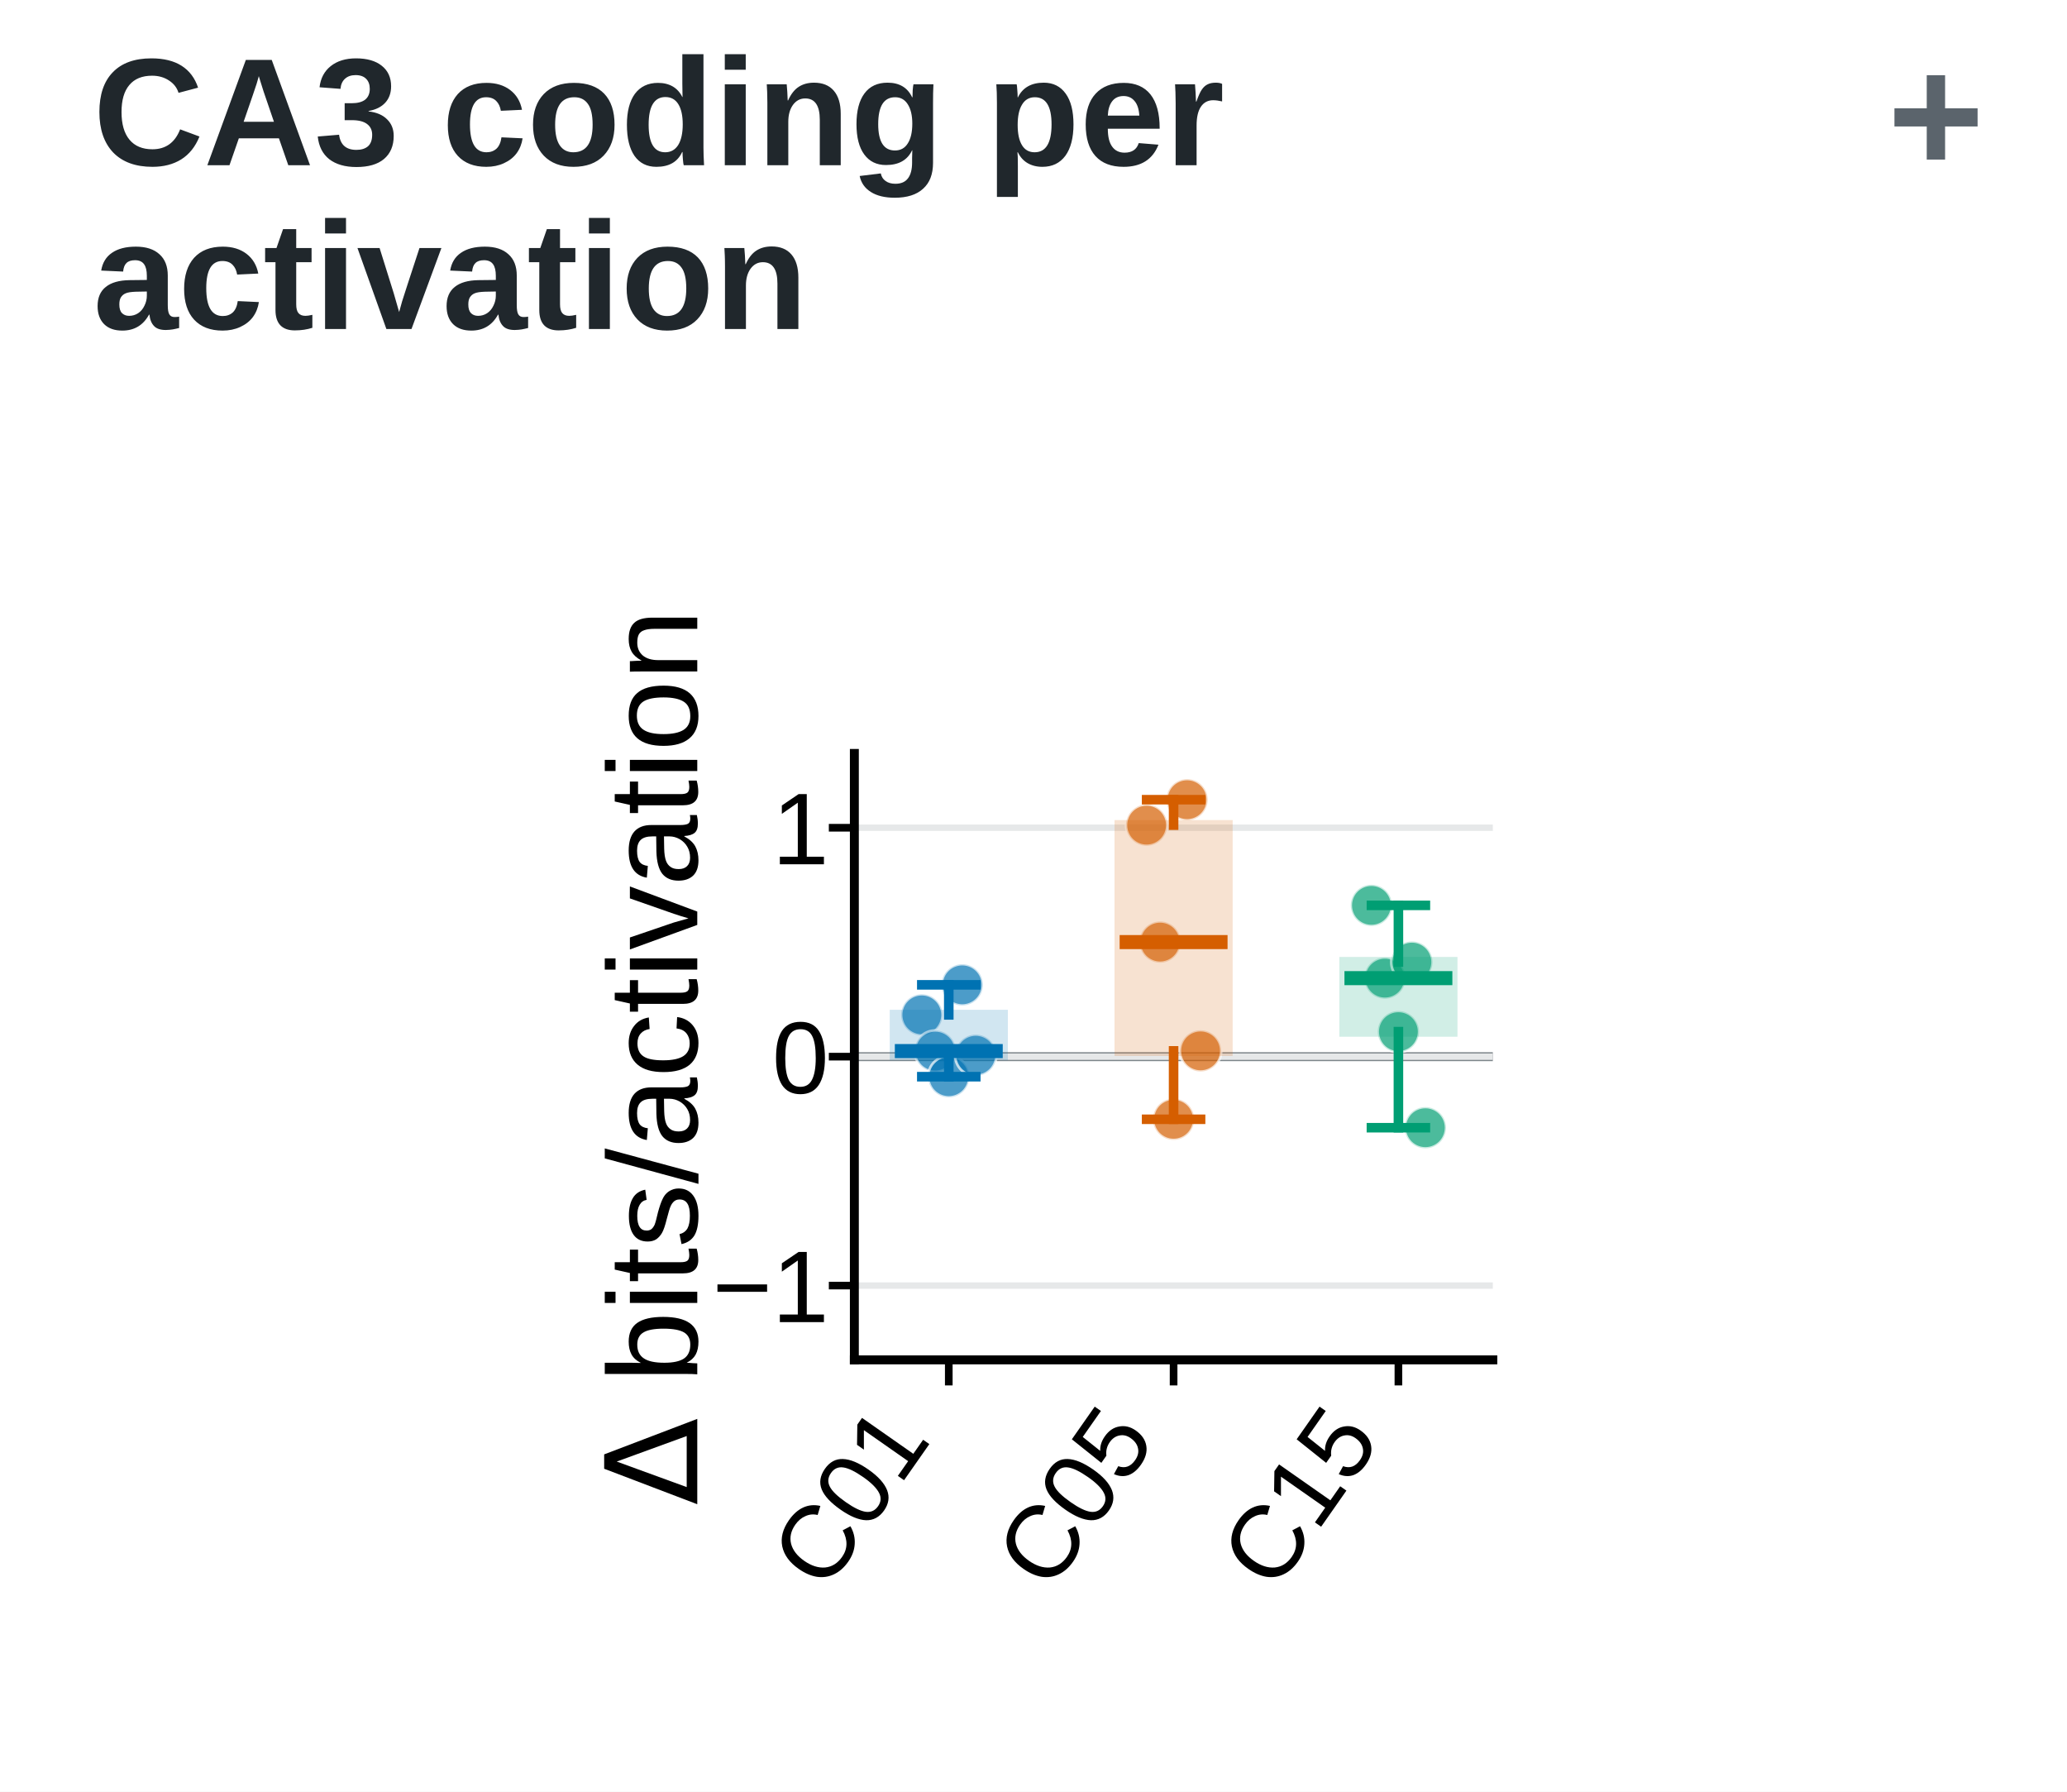
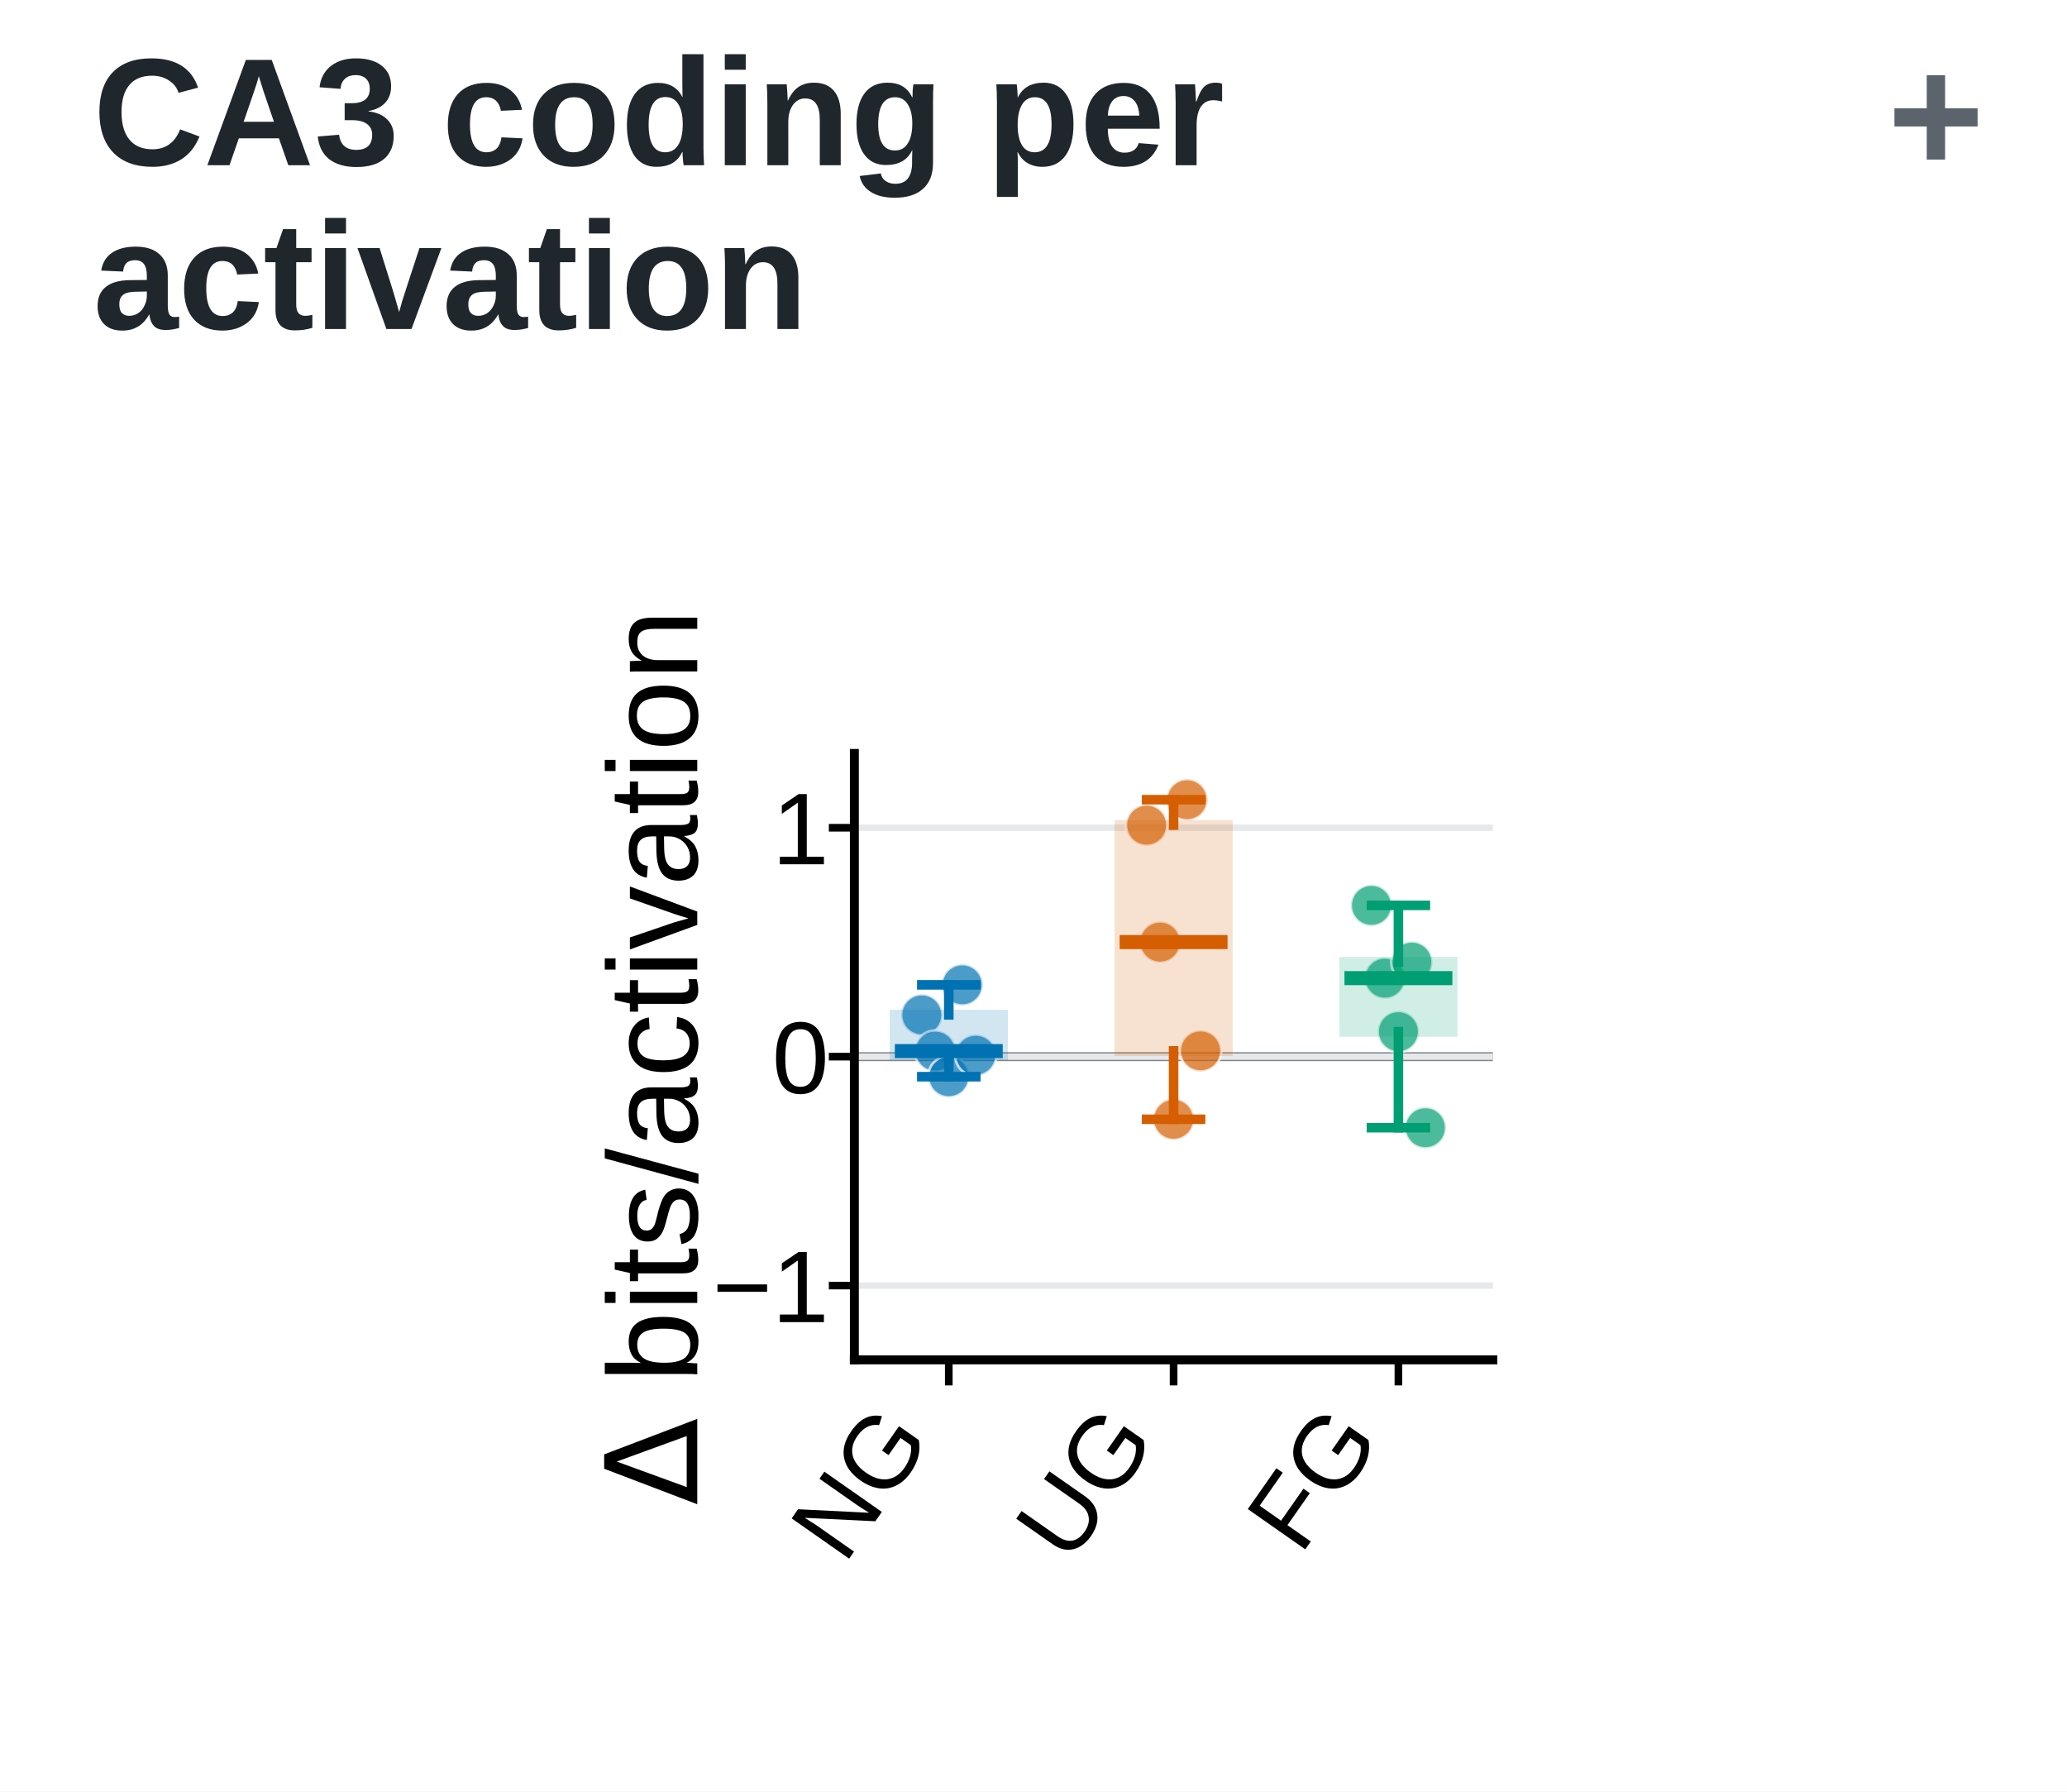
<svg xmlns="http://www.w3.org/2000/svg" xmlns:xlink="http://www.w3.org/1999/xlink" width="162pt" height="140.4pt" viewBox="0 0 162 140.4" version="1.1">
  <defs>
    <style type="text/css">*{stroke-linejoin: round; stroke-linecap: butt}</style>
  </defs>
  <g id="figure_1">
    <g id="patch_1">
      <path d="M 0 140.4 L 162 140.4 L 162 0 L 0 0 z " style="fill: #ffffff" />
    </g>
    <g id="axes_1">
      <g id="patch_2">
        <path d="M 66.96 106.56 L 117 106.56 L 117 59.04 L 66.96 59.04 z " style="fill: #ffffff" />
      </g>
      <g id="line2d_1">
        <path d="M 66.96 82.8 L 117 82.8 " clip-path="url(#pd6833d526d)" style="fill: none; stroke: #7d858a; stroke-width: 0.7; stroke-linecap: square" />
      </g>
      <g id="matplotlib.axis_1">
        <g id="xtick_1">
          <g id="line2d_2">
            <defs>
              <path id="m8e8d9a8fae" d="M 0 0 L 0 2 " style="stroke: #000000; stroke-width: 0.6" />
            </defs>
            <g>
              <use xlink:href="#m8e8d9a8fae" x="74.36" y="106.56" style="stroke: #000000; stroke-width: 0.6" />
            </g>
          </g>
          <g id="text_1">
-             <text style="font-size: 8px; font-family: 'Arial'" transform="translate(64.6406 124.8655) rotate(-55)">C01</text>
+             <text style="font-size: 8px; font-family: 'Arial'" transform="translate(66.17491 122.6743) rotate(-55)">NG</text>
          </g>
        </g>
        <g id="xtick_2">
          <g id="line2d_3">
            <g>
              <use xlink:href="#m8e8d9a8fae" x="91.98" y="106.56" style="stroke: #000000; stroke-width: 0.6" />
            </g>
          </g>
          <g id="text_2">
-             <text style="font-size: 8px; font-family: 'Arial'" transform="translate(82.26031 124.8655) rotate(-55)">C05</text>
+             <text style="font-size: 8px; font-family: 'Arial'" transform="translate(83.79463 122.6743) rotate(-55)">UG</text>
          </g>
        </g>
        <g id="xtick_3">
          <g id="line2d_4">
            <g>
              <use xlink:href="#m8e8d9a8fae" x="109.6" y="106.56" style="stroke: #000000; stroke-width: 0.6" />
            </g>
          </g>
          <g id="text_3">
-             <text style="font-size: 8px; font-family: 'Arial'" transform="translate(99.88003 124.8655) rotate(-55)">C15</text>
+             <text style="font-size: 8px; font-family: 'Arial'" transform="translate(101.9255 121.9442) rotate(-55)">FG</text>
          </g>
        </g>
      </g>
      <g id="matplotlib.axis_2">
        <g id="ytick_1">
          <g id="line2d_5">
            <path d="M 66.96 100.738 L 117 100.738 " clip-path="url(#pd6833d526d)" style="fill: none; stroke: #e6e8e9; stroke-width: 0.5; stroke-linecap: square" />
          </g>
          <g id="line2d_6">
            <defs>
              <path id="m2e3f482a18" d="M 0 0 L -2 0 " style="stroke: #000000; stroke-width: 0.6" />
            </defs>
            <g>
              <use xlink:href="#m2e3f482a18" x="66.96" y="100.738" style="stroke: #000000; stroke-width: 0.6" />
            </g>
          </g>
          <g id="text_4">
            <text style="font-size: 8px; font-family: 'Arial'; text-anchor: end" x="64.96" y="103.601" transform="rotate(-0 64.96 103.6011)">−1</text>
          </g>
        </g>
        <g id="ytick_2">
          <g id="line2d_7">
            <path d="M 66.96 82.8 L 117 82.8 " clip-path="url(#pd6833d526d)" style="fill: none; stroke: #e6e8e9; stroke-width: 0.5; stroke-linecap: square" />
          </g>
          <g id="line2d_8">
            <g>
              <use xlink:href="#m2e3f482a18" x="66.96" y="82.8" style="stroke: #000000; stroke-width: 0.6" />
            </g>
          </g>
          <g id="text_5">
            <text style="font-size: 8px; font-family: 'Arial'; text-anchor: end" x="64.96" y="85.663" transform="rotate(-0 64.96 85.66312)">0</text>
          </g>
        </g>
        <g id="ytick_3">
          <g id="line2d_9">
            <path d="M 66.96 64.862 L 117 64.862 " clip-path="url(#pd6833d526d)" style="fill: none; stroke: #e6e8e9; stroke-width: 0.5; stroke-linecap: square" />
          </g>
          <g id="line2d_10">
            <g>
              <use xlink:href="#m2e3f482a18" x="66.96" y="64.862" style="stroke: #000000; stroke-width: 0.6" />
            </g>
          </g>
          <g id="text_6">
            <text style="font-size: 8px; font-family: 'Arial'; text-anchor: end" x="64.96" y="67.725" transform="rotate(-0 64.96 67.72511)">1</text>
          </g>
        </g>
        <g id="text_7">
          <g transform="translate(55.35125 117.95) rotate(-90)">
            <text>
              <tspan x="0" y="-0.703" style="font-size: 10px; font-family: 'DejaVu Sans'">Δ</tspan>
              <tspan x="6.841" y="-0.703" style="font-size: 10px; font-family: 'Arial'"> </tspan>
              <tspan x="9.619" y="-0.703" style="font-size: 10px; font-family: 'Arial'">b</tspan>
              <tspan x="15.181" y="-0.703" style="font-size: 10px; font-family: 'Arial'">i</tspan>
              <tspan x="17.402" y="-0.703" style="font-size: 10px; font-family: 'Arial'">t</tspan>
              <tspan x="20.181" y="-0.703" style="font-size: 10px; font-family: 'Arial'">s</tspan>
              <tspan x="25.181" y="-0.703" style="font-size: 10px; font-family: 'Arial'">/</tspan>
              <tspan x="27.959" y="-0.703" style="font-size: 10px; font-family: 'Arial'">a</tspan>
              <tspan x="33.521" y="-0.703" style="font-size: 10px; font-family: 'Arial'">c</tspan>
              <tspan x="38.521" y="-0.703" style="font-size: 10px; font-family: 'Arial'">t</tspan>
              <tspan x="41.299" y="-0.703" style="font-size: 10px; font-family: 'Arial'">i</tspan>
              <tspan x="43.521" y="-0.703" style="font-size: 10px; font-family: 'Arial'">v</tspan>
              <tspan x="48.521" y="-0.703" style="font-size: 10px; font-family: 'Arial'">a</tspan>
              <tspan x="54.082" y="-0.703" style="font-size: 10px; font-family: 'Arial'">t</tspan>
              <tspan x="56.86" y="-0.703" style="font-size: 10px; font-family: 'Arial'">i</tspan>
              <tspan x="59.082" y="-0.703" style="font-size: 10px; font-family: 'Arial'">o</tspan>
              <tspan x="64.644" y="-0.703" style="font-size: 10px; font-family: 'Arial'">n</tspan>
            </text>
          </g>
        </g>
      </g>
      <g id="PathCollection_1">
        <defs>
          <path id="md582424cbe" d="M 0 1.62 C 0.43 1.62 0.842 1.449 1.146 1.146 C 1.449 0.842 1.62 0.43 1.62 0 C 1.62 -0.43 1.449 -0.842 1.146 -1.146 C 0.842 -1.449 0.43 -1.62 0 -1.62 C -0.43 -1.62 -0.842 -1.449 -1.146 -1.146 C -1.449 -0.842 -1.62 -0.43 -1.62 0 C -1.62 0.43 -1.449 0.842 -1.146 1.146 C -0.842 1.449 -0.43 1.62 0 1.62 z " style="stroke: #ffffff; stroke-opacity: 0.7; stroke-width: 0.2" />
        </defs>
        <g clip-path="url(#pd6833d526d)">
          <use xlink:href="#md582424cbe" x="72.246" y="79.526" style="fill: #0072b2; fill-opacity: 0.7; stroke: #ffffff; stroke-opacity: 0.7; stroke-width: 0.2" />
          <use xlink:href="#md582424cbe" x="73.303" y="82.364" style="fill: #0072b2; fill-opacity: 0.7; stroke: #ffffff; stroke-opacity: 0.7; stroke-width: 0.2" />
          <use xlink:href="#md582424cbe" x="74.36" y="84.369" style="fill: #0072b2; fill-opacity: 0.7; stroke: #ffffff; stroke-opacity: 0.7; stroke-width: 0.2" />
          <use xlink:href="#md582424cbe" x="75.417" y="77.172" style="fill: #0072b2; fill-opacity: 0.7; stroke: #ffffff; stroke-opacity: 0.7; stroke-width: 0.2" />
          <use xlink:href="#md582424cbe" x="76.475" y="82.688" style="fill: #0072b2; fill-opacity: 0.7; stroke: #ffffff; stroke-opacity: 0.7; stroke-width: 0.2" />
        </g>
      </g>
      <g id="PathCollection_2">
        <defs>
          <path id="m32584ed796" d="M 0 1.62 C 0.43 1.62 0.842 1.449 1.146 1.146 C 1.449 0.842 1.62 0.43 1.62 0 C 1.62 -0.43 1.449 -0.842 1.146 -1.146 C 0.842 -1.449 0.43 -1.62 0 -1.62 C -0.43 -1.62 -0.842 -1.449 -1.146 -1.146 C -1.449 -0.842 -1.62 -0.43 -1.62 0 C -1.62 0.43 -1.449 0.842 -1.146 1.146 C -0.842 1.449 -0.43 1.62 0 1.62 z " style="stroke: #ffffff; stroke-opacity: 0.7; stroke-width: 0.2" />
        </defs>
        <g clip-path="url(#pd6833d526d)">
          <use xlink:href="#m32584ed796" x="89.866" y="64.66" style="fill: #d55e00; fill-opacity: 0.7; stroke: #ffffff; stroke-opacity: 0.7; stroke-width: 0.2" />
          <use xlink:href="#m32584ed796" x="90.923" y="73.821" style="fill: #d55e00; fill-opacity: 0.7; stroke: #ffffff; stroke-opacity: 0.7; stroke-width: 0.2" />
          <use xlink:href="#m32584ed796" x="91.98" y="87.707" style="fill: #d55e00; fill-opacity: 0.7; stroke: #ffffff; stroke-opacity: 0.7; stroke-width: 0.2" />
          <use xlink:href="#m32584ed796" x="93.037" y="62.664" style="fill: #d55e00; fill-opacity: 0.7; stroke: #ffffff; stroke-opacity: 0.7; stroke-width: 0.2" />
          <use xlink:href="#m32584ed796" x="94.094" y="82.347" style="fill: #d55e00; fill-opacity: 0.7; stroke: #ffffff; stroke-opacity: 0.7; stroke-width: 0.2" />
        </g>
      </g>
      <g id="PathCollection_3">
        <defs>
          <path id="mbeb117c654" d="M 0 1.62 C 0.43 1.62 0.842 1.449 1.146 1.146 C 1.449 0.842 1.62 0.43 1.62 0 C 1.62 -0.43 1.449 -0.842 1.146 -1.146 C 0.842 -1.449 0.43 -1.62 0 -1.62 C -0.43 -1.62 -0.842 -1.449 -1.146 -1.146 C -1.449 -0.842 -1.62 -0.43 -1.62 0 C -1.62 0.43 -1.449 0.842 -1.146 1.146 C -0.842 1.449 -0.43 1.62 0 1.62 z " style="stroke: #ffffff; stroke-opacity: 0.7; stroke-width: 0.2" />
        </defs>
        <g clip-path="url(#pd6833d526d)">
          <use xlink:href="#mbeb117c654" x="107.485" y="70.946" style="fill: #009e73; fill-opacity: 0.7; stroke: #ffffff; stroke-opacity: 0.7; stroke-width: 0.2" />
          <use xlink:href="#mbeb117c654" x="108.543" y="76.647" style="fill: #009e73; fill-opacity: 0.7; stroke: #ffffff; stroke-opacity: 0.7; stroke-width: 0.2" />
          <use xlink:href="#mbeb117c654" x="109.6" y="80.84" style="fill: #009e73; fill-opacity: 0.7; stroke: #ffffff; stroke-opacity: 0.7; stroke-width: 0.2" />
          <use xlink:href="#mbeb117c654" x="110.657" y="75.388" style="fill: #009e73; fill-opacity: 0.7; stroke: #ffffff; stroke-opacity: 0.7; stroke-width: 0.2" />
          <use xlink:href="#mbeb117c654" x="111.714" y="88.368" style="fill: #009e73; fill-opacity: 0.7; stroke: #ffffff; stroke-opacity: 0.7; stroke-width: 0.2" />
        </g>
      </g>
      <g id="patch_3">
        <path d="M 66.96 106.56 L 66.96 59.04 " style="fill: none; stroke: #000000; stroke-width: 0.7; stroke-linejoin: miter; stroke-linecap: square" />
      </g>
      <g id="patch_4">
        <path d="M 66.96 106.56 L 117 106.56 " style="fill: none; stroke: #000000; stroke-width: 0.7; stroke-linejoin: miter; stroke-linecap: square" />
      </g>
      <g id="patch_5">
        <path d="M 70.132 82.688 L 78.589 82.688 L 78.589 79.526 L 70.132 79.526 L 70.132 82.688 z " clip-path="url(#pd6833d526d)" style="fill: #0072b2; opacity: 0.18; stroke: #0072b2; stroke-width: 0.8; stroke-linejoin: miter" />
      </g>
      <g id="patch_6">
        <path d="M 87.751 82.347 L 96.209 82.347 L 96.209 64.66 L 87.751 64.66 L 87.751 82.347 z " clip-path="url(#pd6833d526d)" style="fill: #d55e00; opacity: 0.18; stroke: #d55e00; stroke-width: 0.8; stroke-linejoin: miter" />
      </g>
      <g id="patch_7">
        <path d="M 105.371 80.84 L 113.828 80.84 L 113.828 75.388 L 105.371 75.388 L 105.371 80.84 z " clip-path="url(#pd6833d526d)" style="fill: #009e73; opacity: 0.18; stroke: #009e73; stroke-width: 0.8; stroke-linejoin: miter" />
      </g>
      <g id="line2d_11">
        <path d="M 74.36 82.688 L 74.36 84.369 " clip-path="url(#pd6833d526d)" style="fill: none; stroke: #0072b2; stroke-width: 0.75; stroke-linecap: square" />
      </g>
      <g id="line2d_12">
        <path d="M 74.36 79.526 L 74.36 77.172 " clip-path="url(#pd6833d526d)" style="fill: none; stroke: #0072b2; stroke-width: 0.75; stroke-linecap: square" />
      </g>
      <g id="line2d_13">
        <path d="M 72.246 84.369 L 76.475 84.369 " clip-path="url(#pd6833d526d)" style="fill: none; stroke: #0072b2; stroke-width: 0.75; stroke-linecap: square" />
      </g>
      <g id="line2d_14">
        <path d="M 72.246 77.172 L 76.475 77.172 " clip-path="url(#pd6833d526d)" style="fill: none; stroke: #0072b2; stroke-width: 0.75; stroke-linecap: square" />
      </g>
      <g id="line2d_15">
        <path d="M 70.132 82.364 L 78.589 82.364 " clip-path="url(#pd6833d526d)" style="fill: none; stroke: #0072b2; stroke-width: 1.1" />
      </g>
      <g id="line2d_16">
        <path d="M 91.98 82.347 L 91.98 87.707 " clip-path="url(#pd6833d526d)" style="fill: none; stroke: #d55e00; stroke-width: 0.75; stroke-linecap: square" />
      </g>
      <g id="line2d_17">
        <path d="M 91.98 64.66 L 91.98 62.664 " clip-path="url(#pd6833d526d)" style="fill: none; stroke: #d55e00; stroke-width: 0.75; stroke-linecap: square" />
      </g>
      <g id="line2d_18">
        <path d="M 89.866 87.707 L 94.094 87.707 " clip-path="url(#pd6833d526d)" style="fill: none; stroke: #d55e00; stroke-width: 0.75; stroke-linecap: square" />
      </g>
      <g id="line2d_19">
        <path d="M 89.866 62.664 L 94.094 62.664 " clip-path="url(#pd6833d526d)" style="fill: none; stroke: #d55e00; stroke-width: 0.75; stroke-linecap: square" />
      </g>
      <g id="line2d_20">
        <path d="M 87.751 73.821 L 96.209 73.821 " clip-path="url(#pd6833d526d)" style="fill: none; stroke: #d55e00; stroke-width: 1.1" />
      </g>
      <g id="line2d_21">
        <path d="M 109.6 80.84 L 109.6 88.368 " clip-path="url(#pd6833d526d)" style="fill: none; stroke: #009e73; stroke-width: 0.75; stroke-linecap: square" />
      </g>
      <g id="line2d_22">
        <path d="M 109.6 75.388 L 109.6 70.946 " clip-path="url(#pd6833d526d)" style="fill: none; stroke: #009e73; stroke-width: 0.75; stroke-linecap: square" />
      </g>
      <g id="line2d_23">
        <path d="M 107.485 88.368 L 111.714 88.368 " clip-path="url(#pd6833d526d)" style="fill: none; stroke: #009e73; stroke-width: 0.75; stroke-linecap: square" />
      </g>
      <g id="line2d_24">
        <path d="M 107.485 70.946 L 111.714 70.946 " clip-path="url(#pd6833d526d)" style="fill: none; stroke: #009e73; stroke-width: 0.75; stroke-linecap: square" />
      </g>
      <g id="line2d_25">
        <path d="M 105.371 76.647 L 113.828 76.647 " clip-path="url(#pd6833d526d)" style="fill: none; stroke: #009e73; stroke-width: 1.1" />
      </g>
    </g>
    <g id="text_8">
      <text style="font-weight: 700; font-size: 12px; font-family: 'Arial'; fill: #20272c" transform="translate(7.29 12.94763)">CA3 coding per</text>
      <text style="font-weight: 700; font-size: 12px; font-family: 'Arial'; fill: #20272c" transform="translate(7.29 25.7805)">activation</text>
    </g>
    <g id="text_9">
      <text style="font-weight: 700; font-size: 13px; font-family: 'Arial'; text-anchor: end; fill: #5b646c" x="155.52" y="13.517" transform="rotate(-0 155.52 13.51716)">+</text>
    </g>
  </g>
  <defs>
    <clipPath id="pd6833d526d">
      <rect x="66.96" y="59.04" width="50.04" height="47.52" />
    </clipPath>
  </defs>
</svg>
